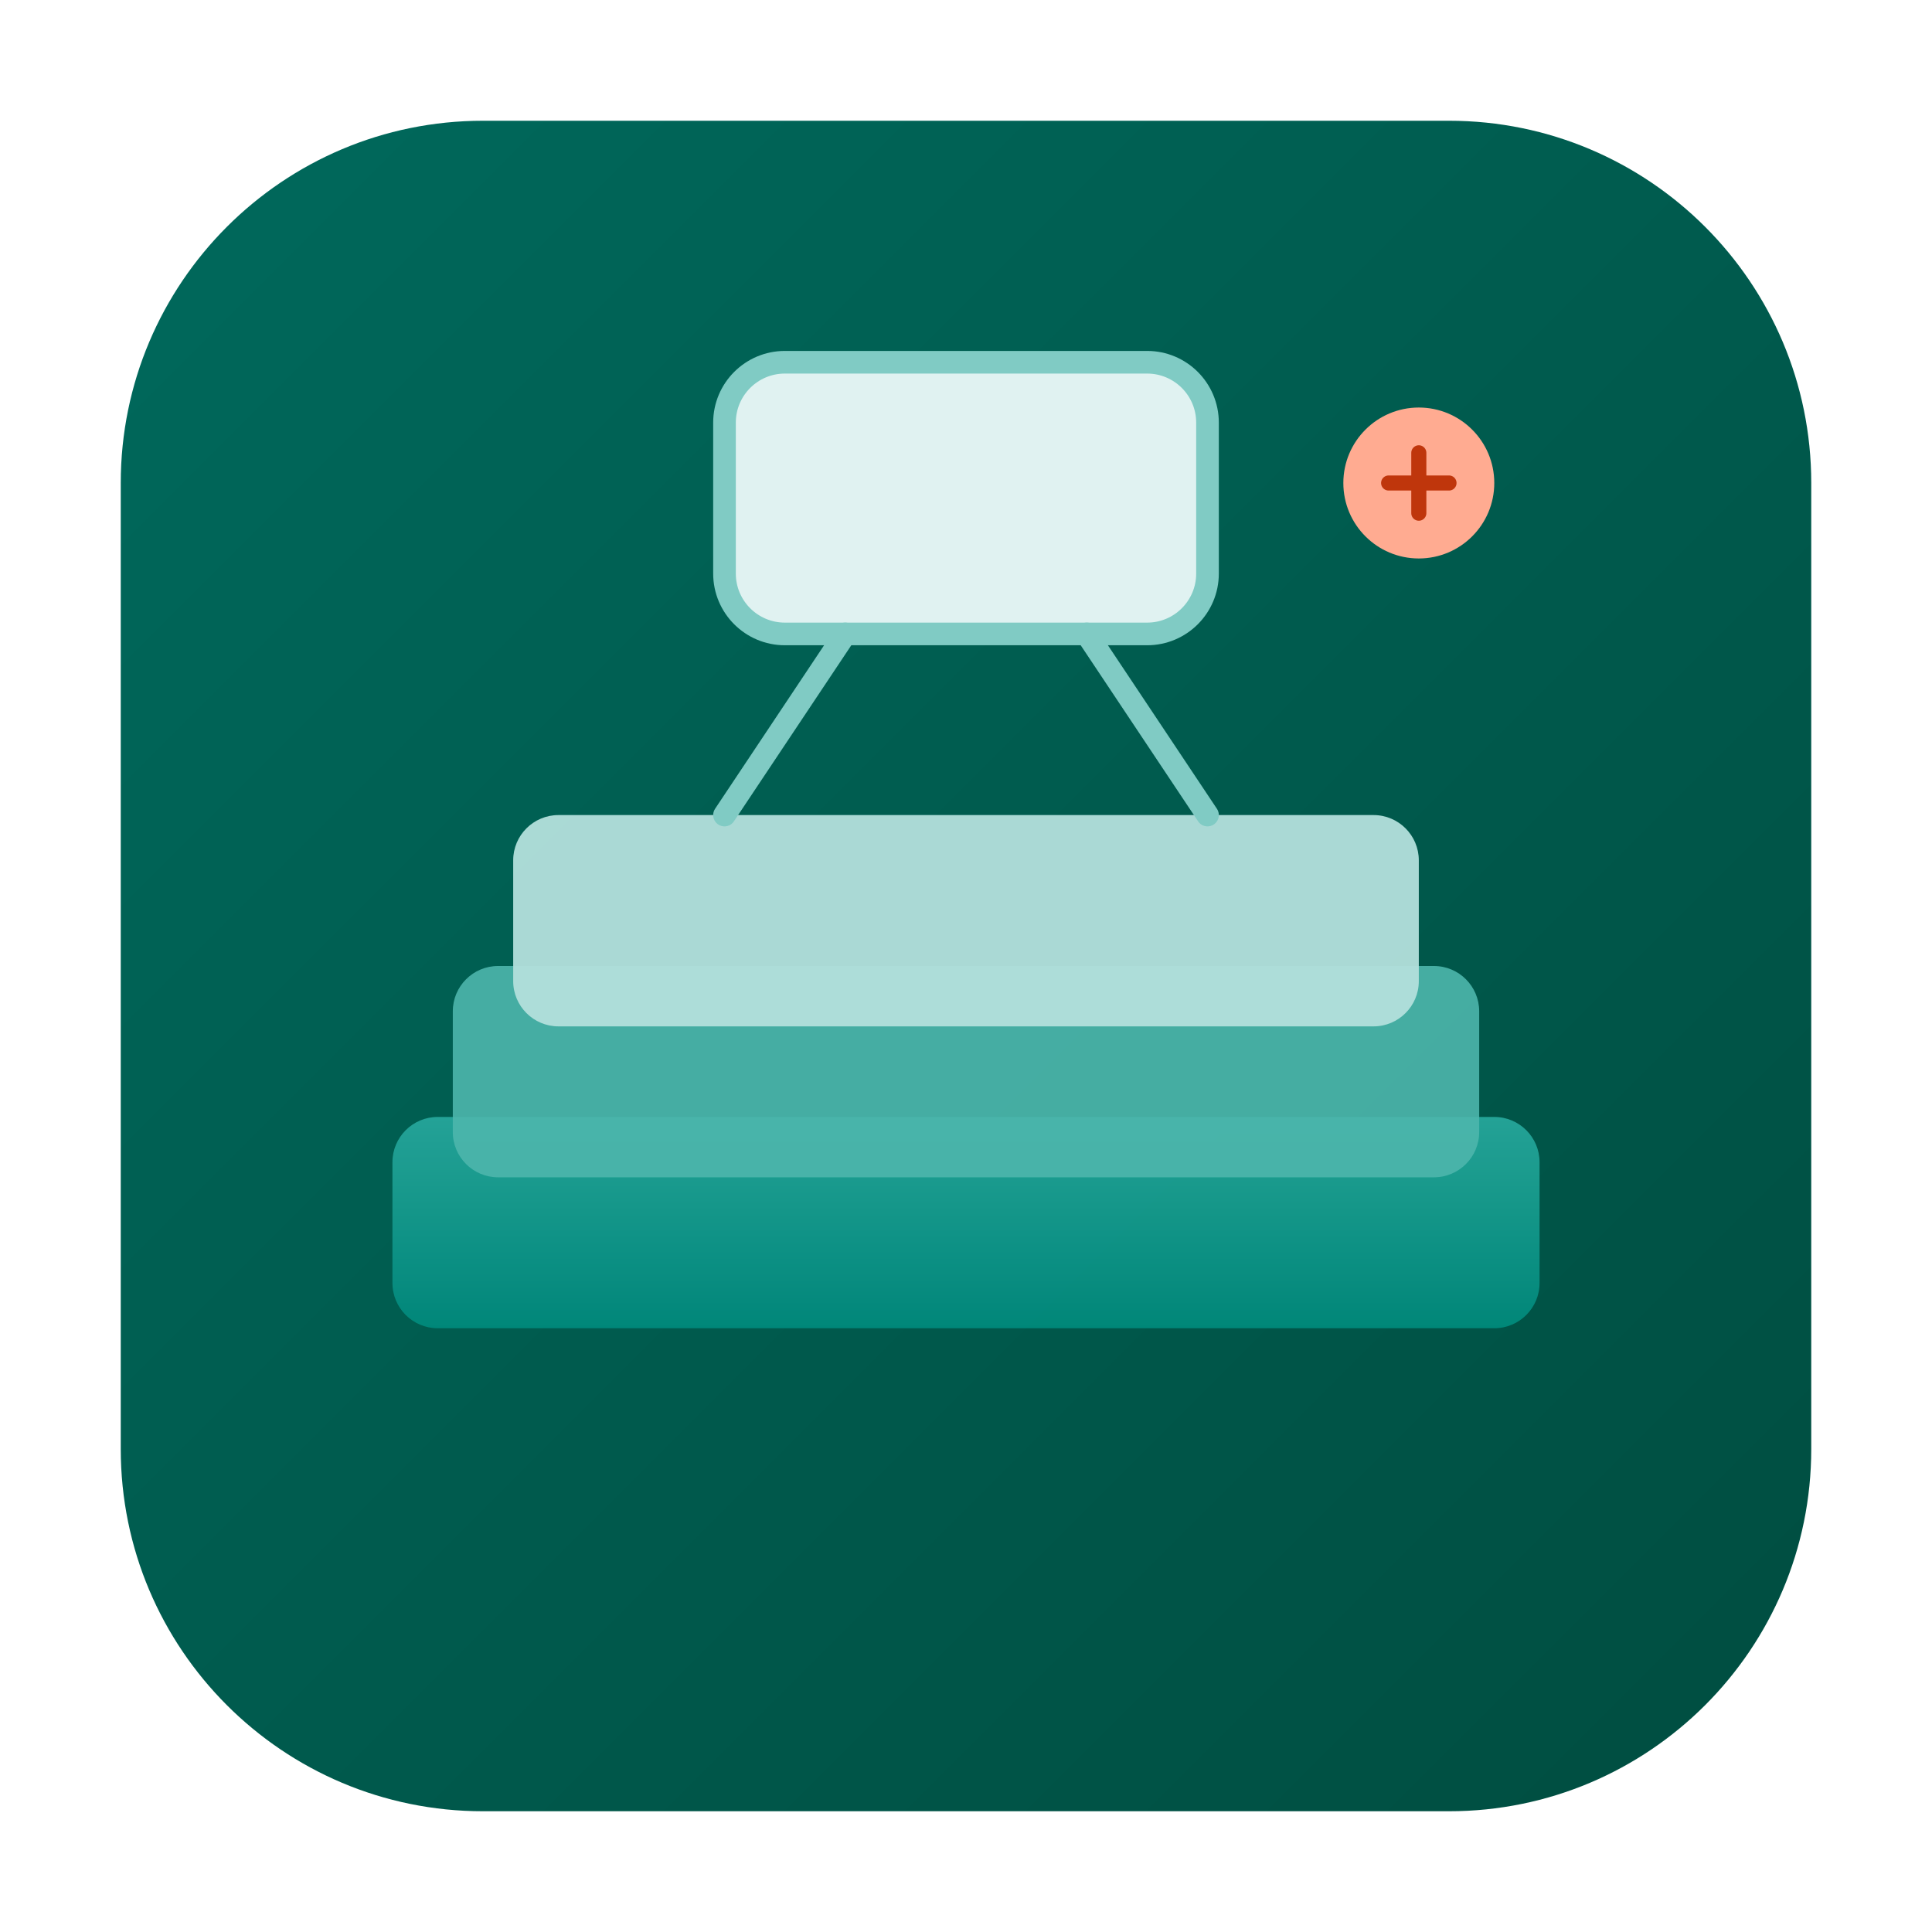
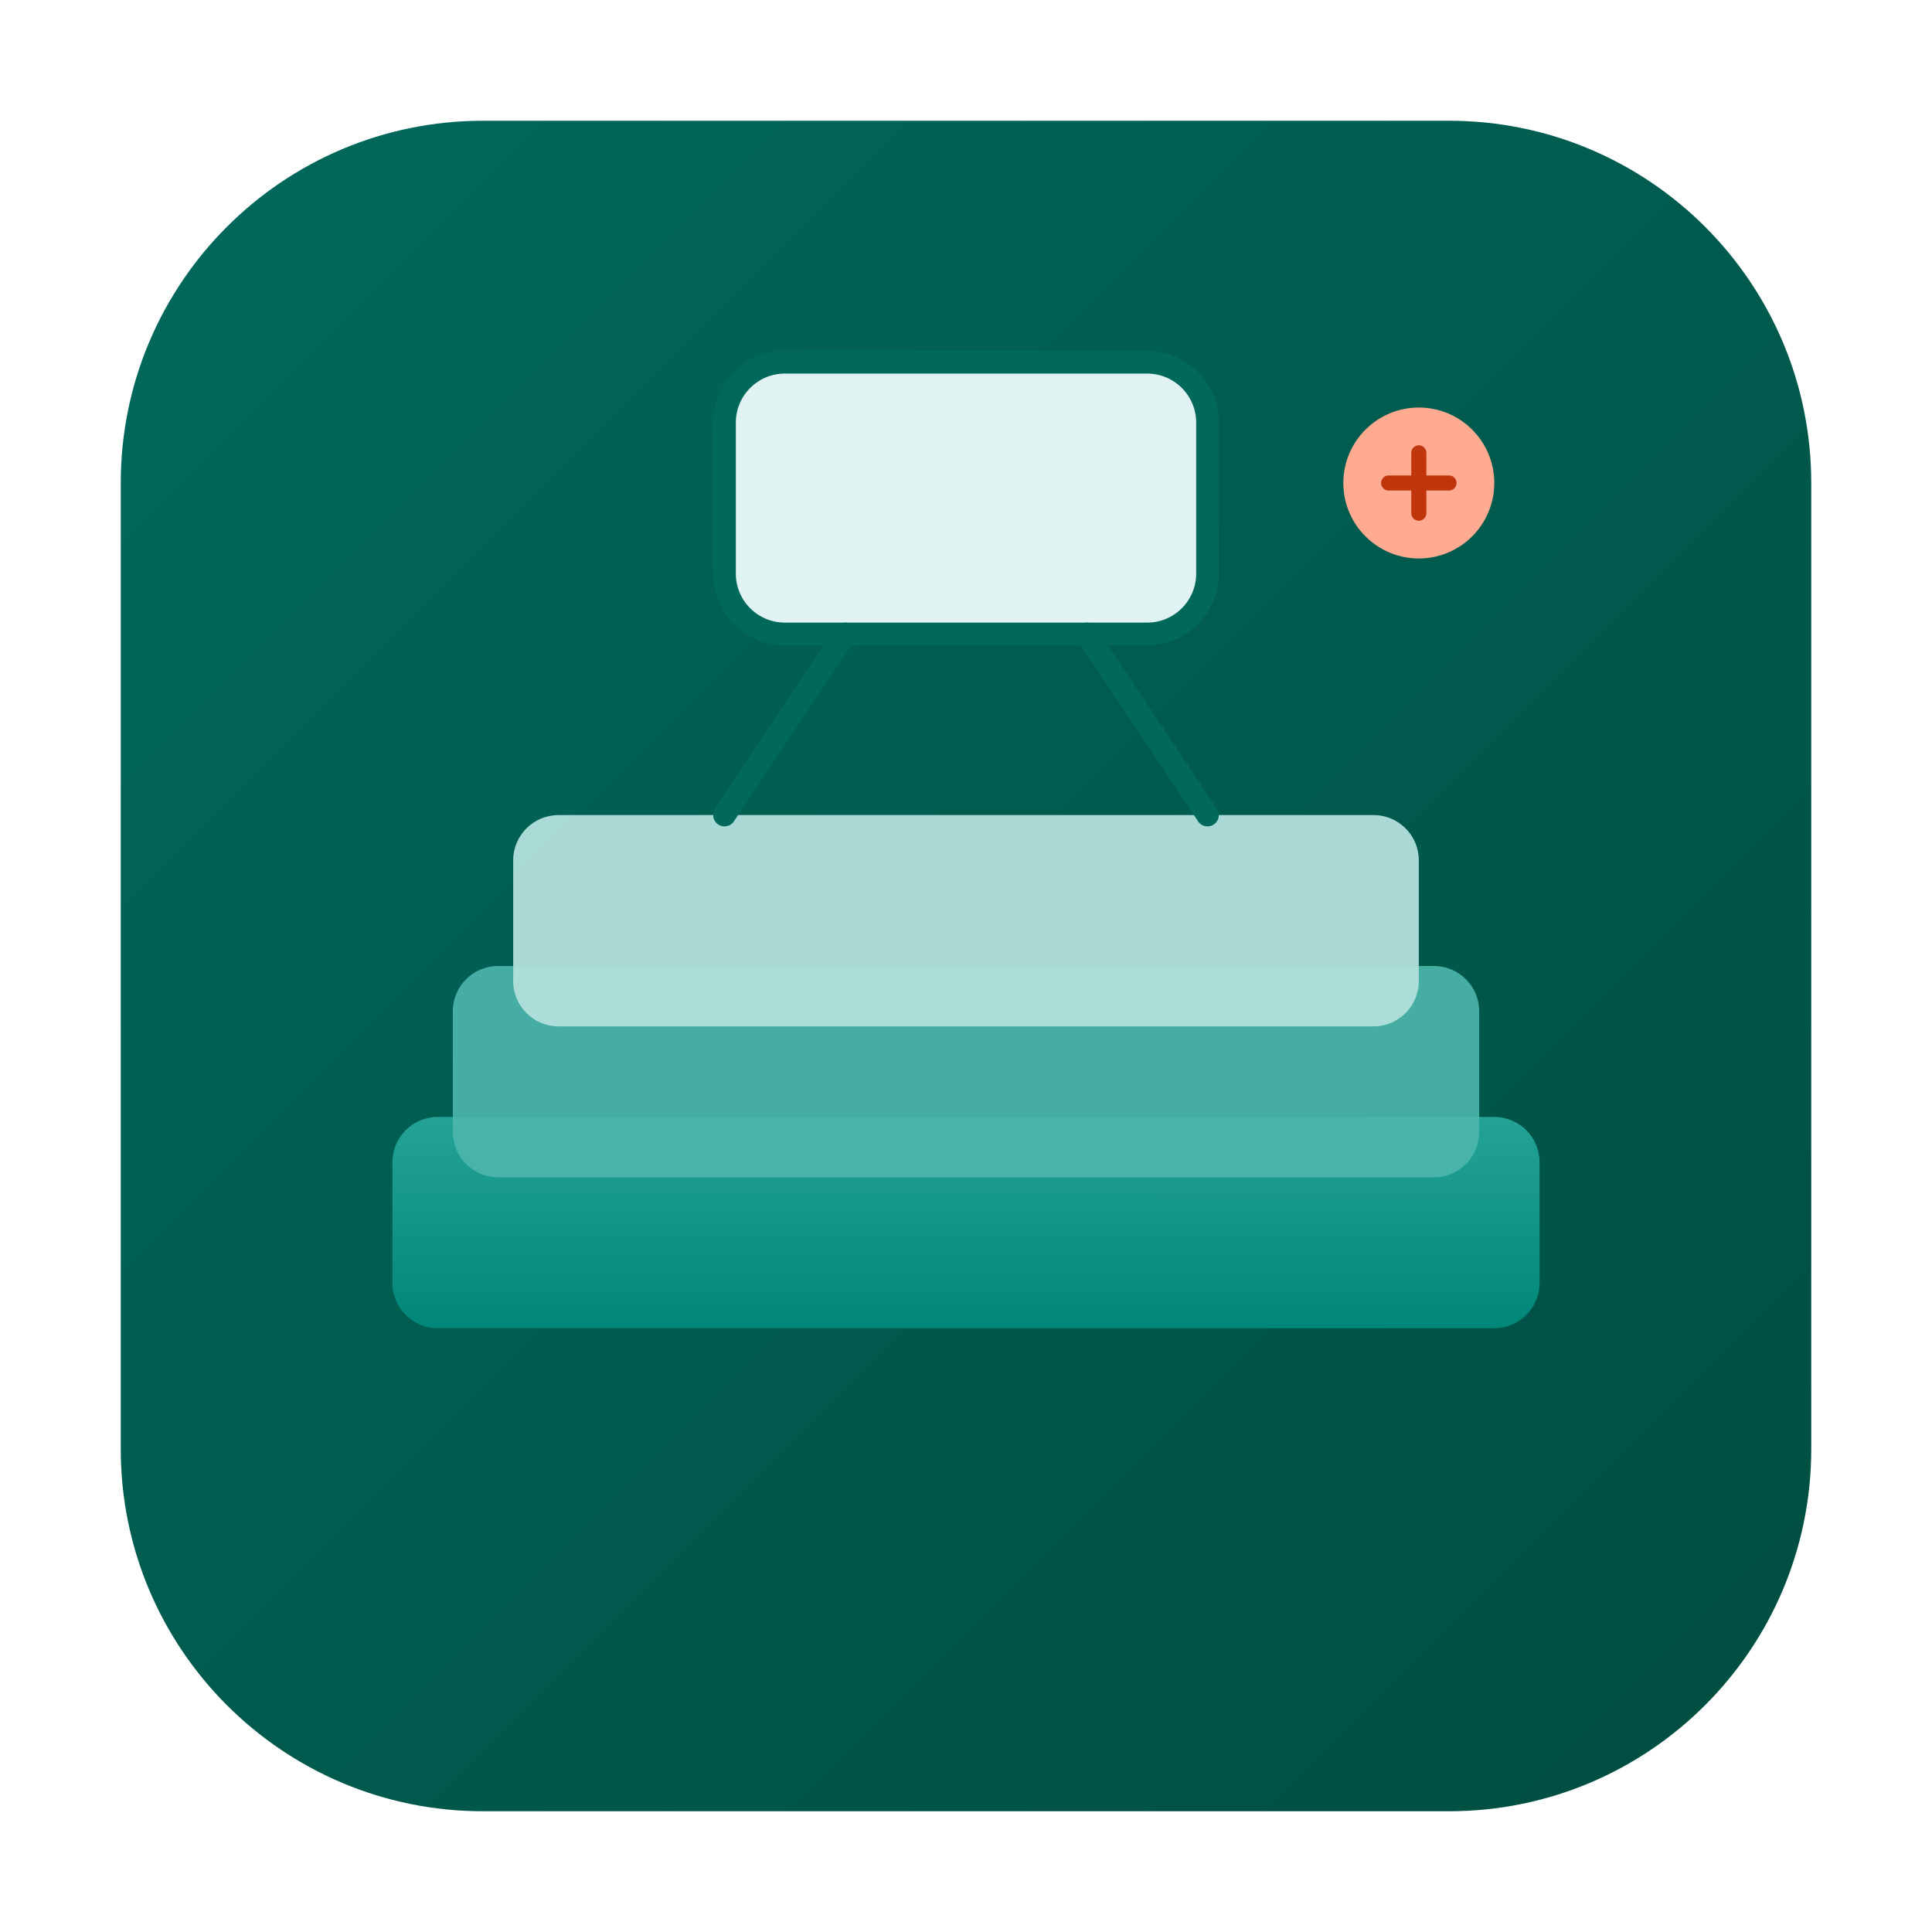
<svg xmlns="http://www.w3.org/2000/svg" viewBox="0 0 256 256" role="img" aria-label="readcon-db">
  <defs>
    <linearGradient id="g" x1="0%" y1="0%" x2="100%" y2="100%">
      <stop offset="0%" style="stop-color:#00695C" />
      <stop offset="100%" style="stop-color:#004D40" />
    </linearGradient>
    <linearGradient id="disk" x1="0%" y1="0%" x2="0%" y2="100%">
      <stop offset="0%" style="stop-color:#26A69A" />
      <stop offset="100%" style="stop-color:#00897B" />
    </linearGradient>
  </defs>
  <rect x="16" y="16" width="224" height="224" rx="48" fill="url(#g)" />
  <rect x="52" y="148" width="152" height="28" rx="6" fill="url(#disk)" opacity="0.95" />
  <rect x="60" y="128" width="136" height="28" rx="6" fill="#4DB6AC" opacity="0.9" />
  <rect x="68" y="108" width="120" height="28" rx="6" fill="#B2DFDB" opacity="0.95" />
-   <rect x="96" y="48" width="64" height="36" rx="8" fill="#E0F2F1" stroke="#80CBC4" stroke-width="3" />
-   <line x1="112" y1="84" x2="96" y2="108" stroke="#80CBC4" stroke-width="3" stroke-linecap="round" />
-   <line x1="144" y1="84" x2="160" y2="108" stroke="#80CBC4" stroke-width="3" stroke-linecap="round" />
+   <rect x="96" y="48" width="64" height="36" rx="8" fill="#E0F2F1" stroke="#00695C" stroke-width="3" />
+   <line x1="112" y1="84" x2="96" y2="108" stroke="#00695C" stroke-width="3" stroke-linecap="round" />
+   <line x1="144" y1="84" x2="160" y2="108" stroke="#00695C" stroke-width="3" stroke-linecap="round" />
  <circle cx="188" cy="64" r="10" fill="#FFAB91" />
  <path d="M184 64 h8 M188 60 v8" stroke="#BF360C" stroke-width="2" stroke-linecap="round" />
</svg>
